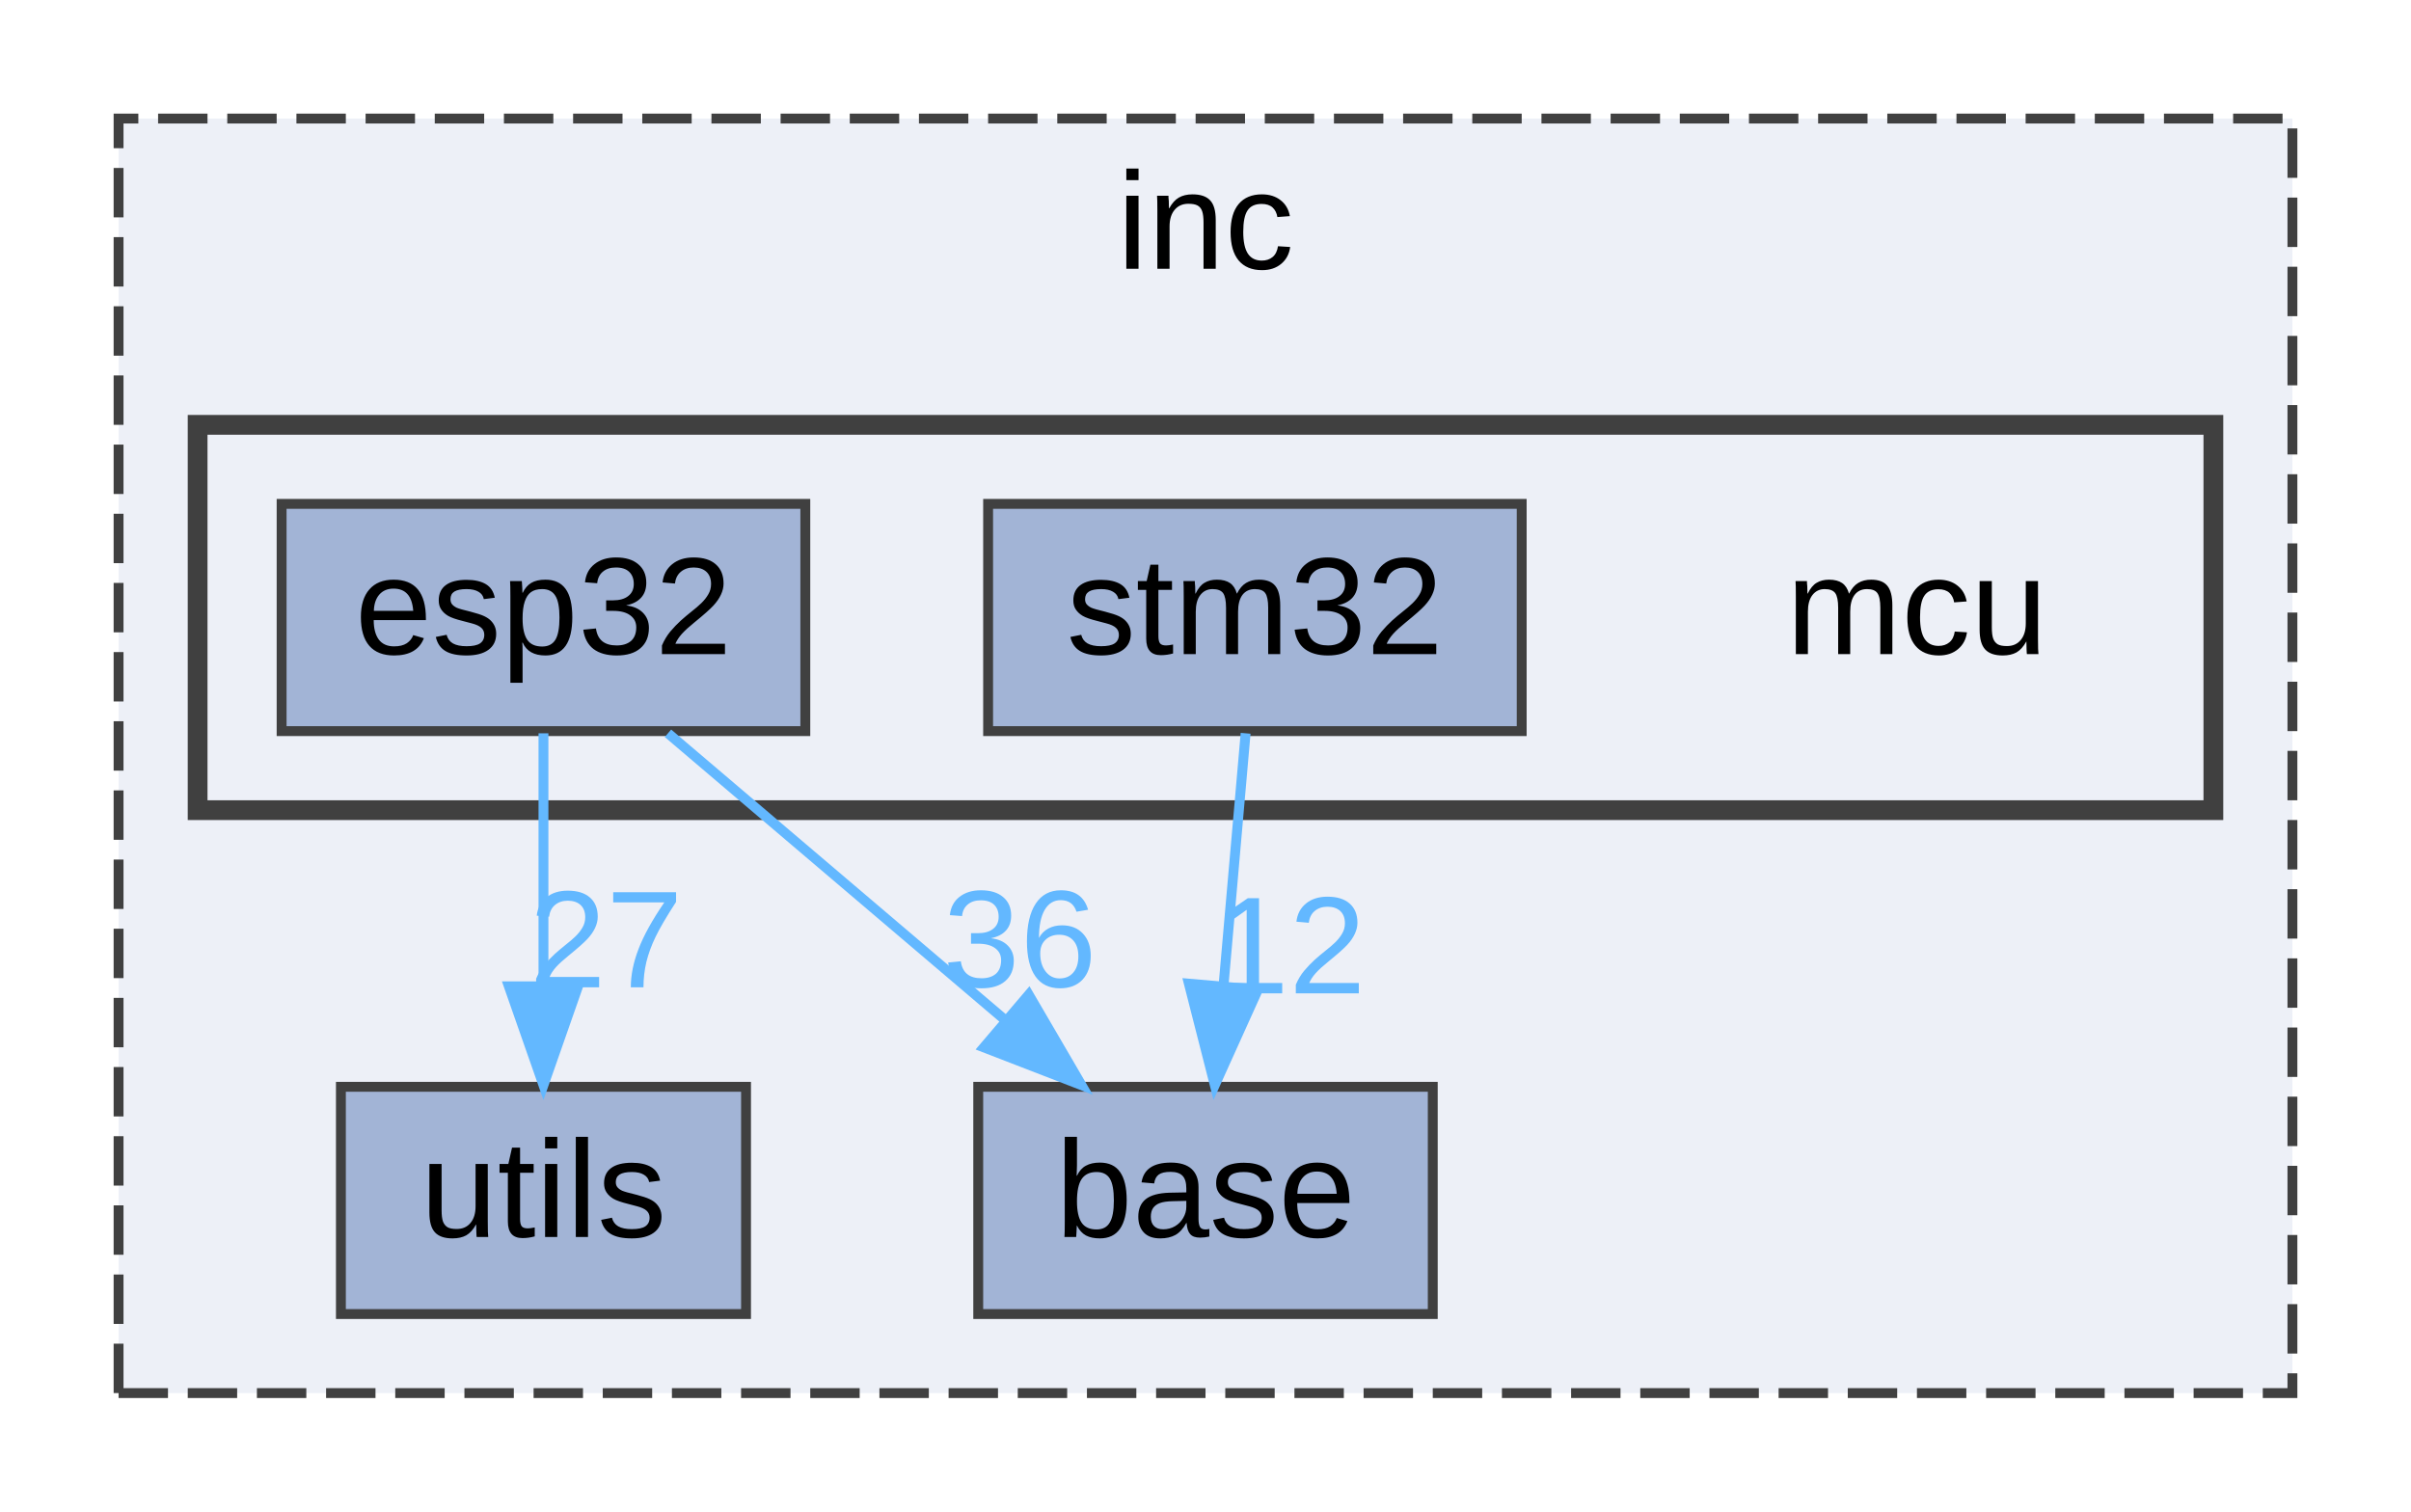
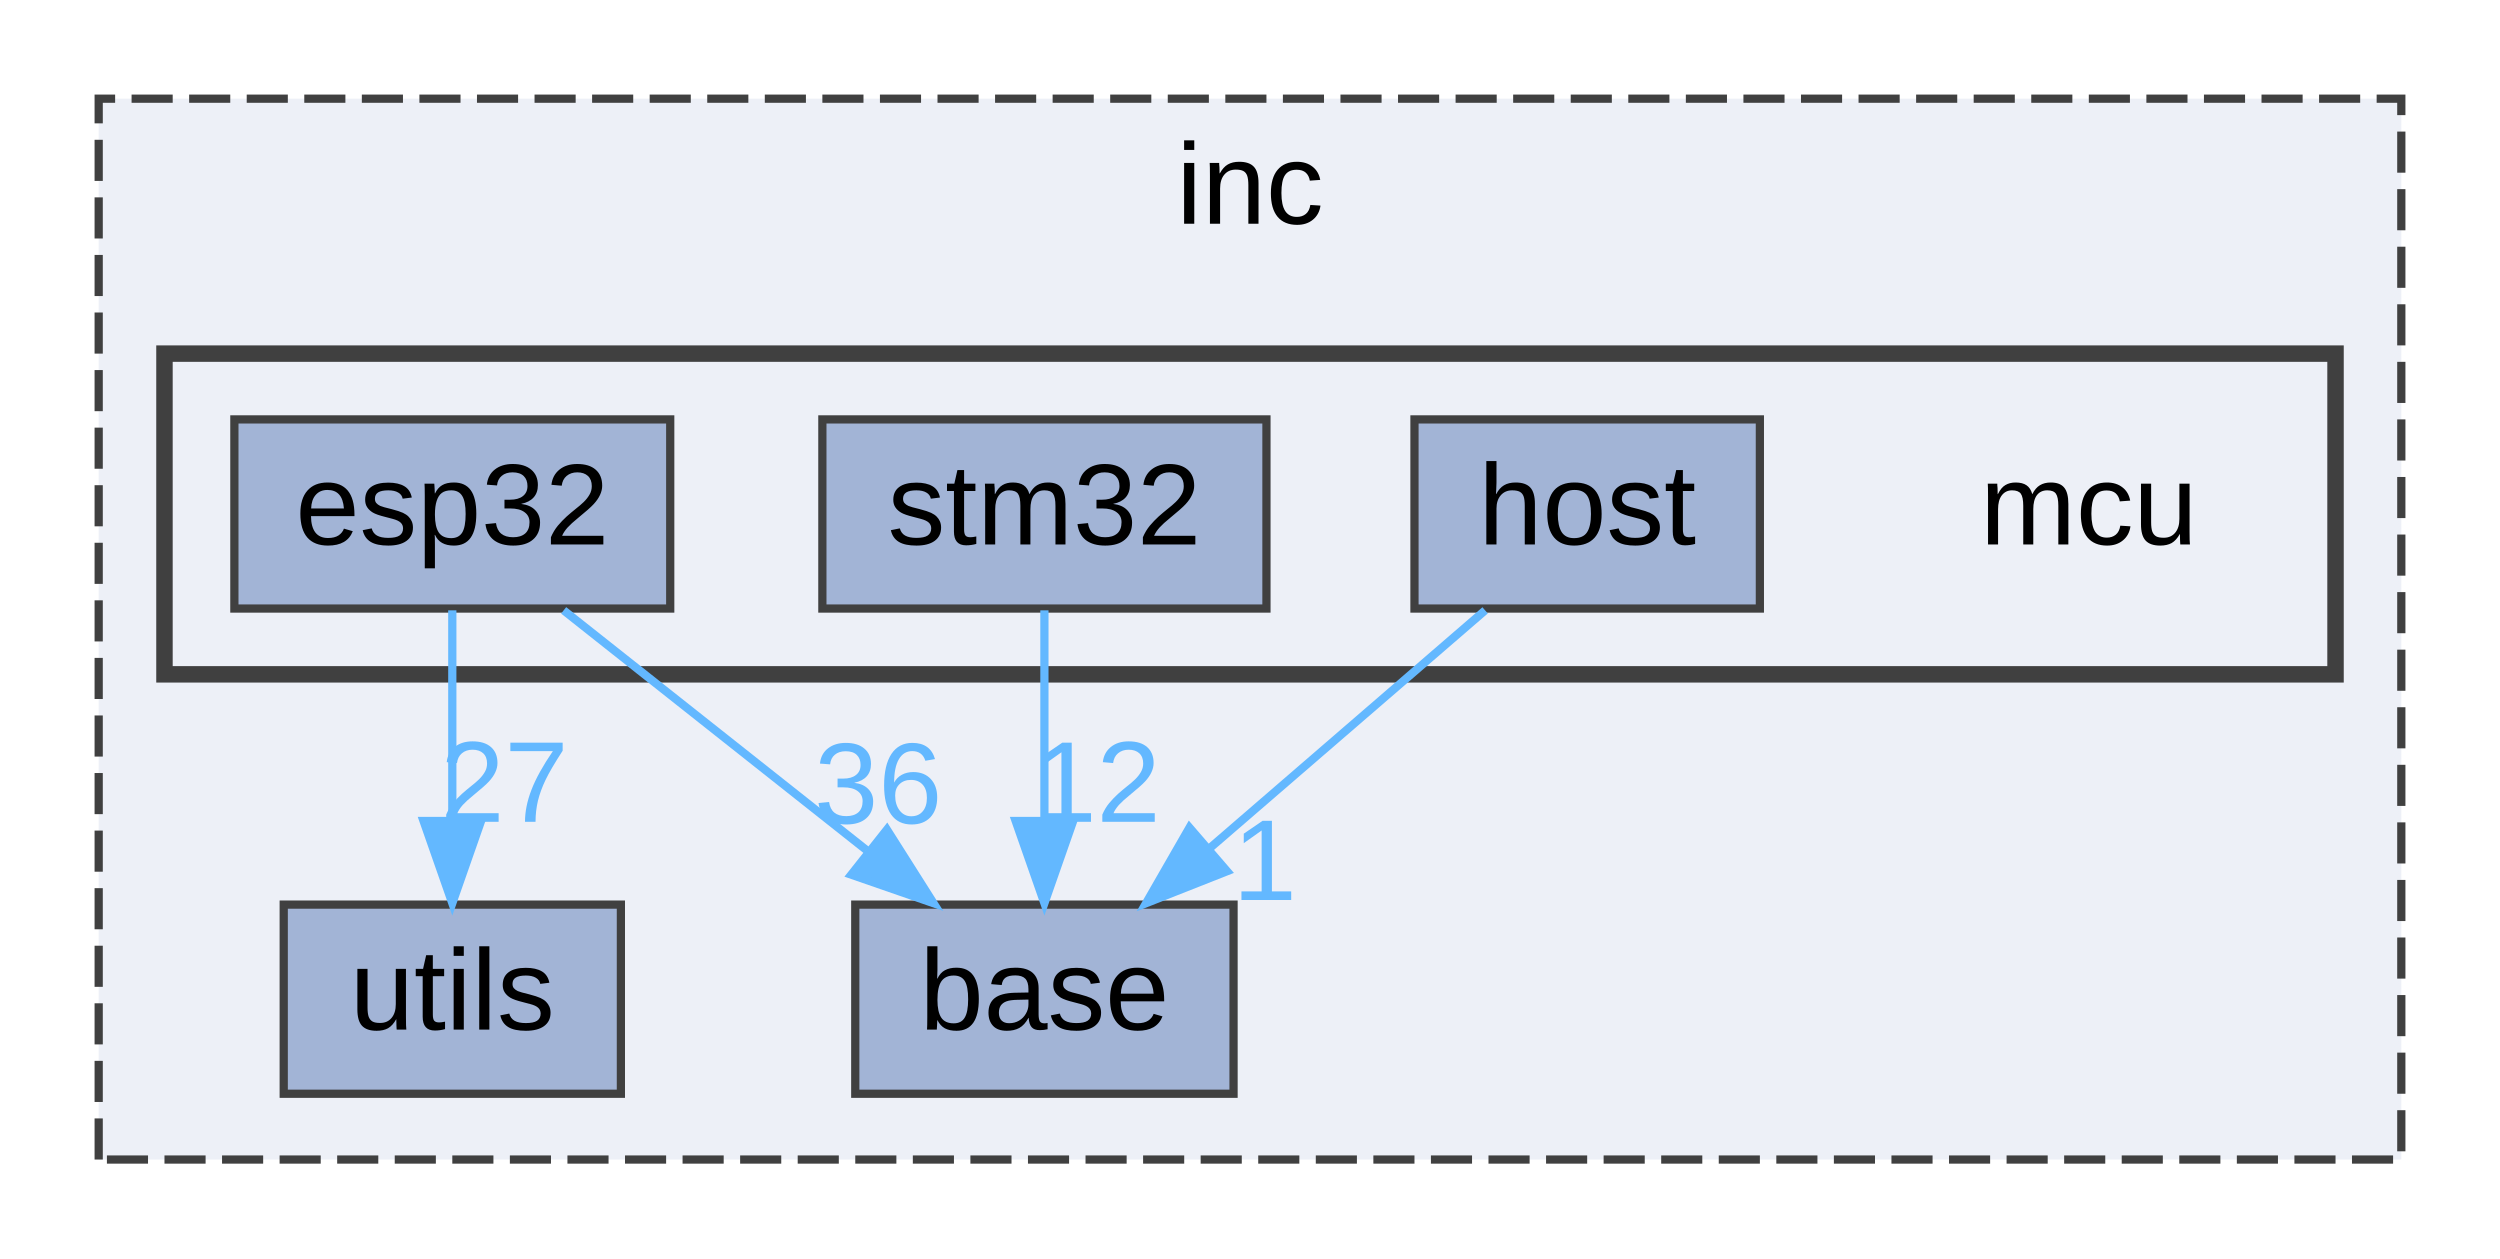
- <svg xmlns="http://www.w3.org/2000/svg" xmlns:xlink="http://www.w3.org/1999/xlink" width="244pt" height="153pt" viewBox="0.00 0.00 244.00 153.00">
+ <svg xmlns="http://www.w3.org/2000/svg" xmlns:xlink="http://www.w3.org/1999/xlink" width="304pt" height="153pt" viewBox="0.00 0.00 304.00 153.00">
  <g id="graph0" class="graph" transform="scale(1 1) rotate(0) translate(4 149)">
    <g id="clust1" class="cluster">
      <g id="a_clust1">
        <a xlink:href="dir_bfccd401955b95cf8c75461437045ac0.html" target="_top" xlink:title="inc">
-           <polygon fill="#edf0f7" stroke="#404040" stroke-dasharray="5,2" points="8,-8 8,-137 228,-137 228,-8 8,-8" />
-           <text text-anchor="middle" x="118" y="-121.8" font-family="Arial" font-size="14.00">inc</text>
+           <polygon fill="#edf0f7" stroke="#404040" stroke-dasharray="5,2" points="8,-8 8,-137 288,-137 288,-8 8,-8" />
+           <text text-anchor="middle" x="148" y="-121.8" font-family="Arial" font-size="14.00">inc</text>
        </a>
      </g>
    </g>
    <g id="clust2" class="cluster">
      <g id="a_clust2">
        <a xlink:href="dir_a8fcf44594a21eb2fd60c83cfa0bc114.html" target="_top">
-           <polygon fill="#edf0f7" stroke="#404040" stroke-width="2" points="16,-67 16,-106 220,-106 220,-67 16,-67" />
+           <polygon fill="#edf0f7" stroke="#404040" stroke-width="2" points="16,-67 16,-106 280,-106 280,-67 16,-67" />
        </a>
      </g>
    </g>
    <g id="node1" class="node">
      <g id="a_node1">
        <a xlink:href="dir_8f46c503ad4a32bd125d4189308369db.html" target="_top" xlink:title="utils">
          <polygon fill="#a2b4d6" stroke="#404040" points="71.5,-39 30.5,-39 30.5,-16 71.5,-16 71.5,-39" />
          <text text-anchor="middle" x="51" y="-23.8" font-family="Arial" font-size="14.00">utils</text>
        </a>
      </g>
    </g>
    <g id="node2" class="node">
      <g id="a_node2">
        <a xlink:href="dir_af527b166bd0aeb318c4d06f73919cfb.html" target="_top" xlink:title="base">
-           <polygon fill="#a2b4d6" stroke="#404040" points="141,-39 95,-39 95,-16 141,-16 141,-39" />
-           <text text-anchor="middle" x="118" y="-23.8" font-family="Arial" font-size="14.00">base</text>
+           <polygon fill="#a2b4d6" stroke="#404040" points="146,-39 100,-39 100,-16 146,-16 146,-39" />
+           <text text-anchor="middle" x="123" y="-23.8" font-family="Arial" font-size="14.00">base</text>
        </a>
      </g>
    </g>
    <g id="node3" class="node">
-       <text text-anchor="middle" x="190" y="-82.8" font-family="Arial" font-size="14.00">mcu</text>
+       <text text-anchor="middle" x="250" y="-82.8" font-family="Arial" font-size="14.00">mcu</text>
    </g>
    <g id="node4" class="node">
      <g id="a_node4">
        <a xlink:href="dir_426f378bcfb40d7530258730abe85710.html" target="_top" xlink:title="esp32">
          <polygon fill="#a2b4d6" stroke="#404040" points="77.5,-98 24.5,-98 24.5,-75 77.5,-75 77.5,-98" />
          <text text-anchor="middle" x="51" y="-82.8" font-family="Arial" font-size="14.00">esp32</text>
        </a>
      </g>
    </g>
    <g id="edge1" class="edge">
      <g id="a_edge1">
-         <a xlink:href="dir_000002_000013.html" target="_top">
+         <a xlink:href="dir_000002_000015.html" target="_top">
          <path fill="none" stroke="#63b8ff" d="M51,-74.78C51,-67.61 51,-57.95 51,-49.31" />
          <polygon fill="#63b8ff" stroke="#63b8ff" points="54.5,-49.17 51,-39.17 47.5,-49.17 54.5,-49.17" />
        </a>
      </g>
      <g id="a_edge1-headlabel">
-         <a xlink:href="dir_000002_000013.html" target="_top" xlink:title="27">
+         <a xlink:href="dir_000002_000015.html" target="_top" xlink:title="27">
          <text text-anchor="middle" x="57.34" y="-49.07" font-family="Arial" font-size="14.00" fill="#63b8ff">27</text>
        </a>
      </g>
    </g>
    <g id="edge2" class="edge">
      <g id="a_edge2">
        <a xlink:href="dir_000002_000000.html" target="_top">
-           <path fill="none" stroke="#63b8ff" d="M63.6,-74.78C73.15,-66.66 86.46,-55.33 97.53,-45.92" />
-           <polygon fill="#63b8ff" stroke="#63b8ff" points="100.11,-48.32 105.45,-39.17 95.57,-42.99 100.11,-48.32" />
+           <path fill="none" stroke="#63b8ff" d="M64.54,-74.78C74.9,-66.58 89.39,-55.11 101.35,-45.64" />
+           <polygon fill="#63b8ff" stroke="#63b8ff" points="103.85,-48.12 109.52,-39.17 99.51,-42.64 103.85,-48.12" />
        </a>
      </g>
      <g id="a_edge2-headlabel">
        <a xlink:href="dir_000002_000000.html" target="_top" xlink:title="36">
-           <text text-anchor="middle" x="99.21" y="-49.11" font-family="Arial" font-size="14.00" fill="#63b8ff">36</text>
+           <text text-anchor="middle" x="102.79" y="-48.88" font-family="Arial" font-size="14.00" fill="#63b8ff">36</text>
        </a>
      </g>
    </g>
    <g id="node5" class="node">
      <g id="a_node5">
+         <a xlink:href="dir_0cd4d56d89402bcbba0e8cc7eafea435.html" target="_top" xlink:title="host">
+           <polygon fill="#a2b4d6" stroke="#404040" points="210,-98 168,-98 168,-75 210,-75 210,-98" />
+           <text text-anchor="middle" x="189" y="-82.8" font-family="Arial" font-size="14.00">host</text>
+         </a>
+       </g>
+     </g>
+     <g id="edge3" class="edge">
+       <g id="a_edge3">
+         <a xlink:href="dir_000005_000000.html" target="_top">
+           <path fill="none" stroke="#63b8ff" d="M176.59,-74.78C167.18,-66.66 154.07,-55.33 143.17,-45.92" />
+           <polygon fill="#63b8ff" stroke="#63b8ff" points="145.21,-43.06 135.36,-39.17 140.64,-48.36 145.21,-43.06" />
+         </a>
+       </g>
+       <g id="a_edge3-headlabel">
+         <a xlink:href="dir_000005_000000.html" target="_top" xlink:title="1">
+           <text text-anchor="middle" x="149.79" y="-39.56" font-family="Arial" font-size="14.00" fill="#63b8ff">1</text>
+         </a>
+       </g>
+     </g>
+     <g id="node6" class="node">
+       <g id="a_node6">
        <a xlink:href="dir_719075560b1679e2d17be449d4b3b91d.html" target="_top" xlink:title="stm32">
          <polygon fill="#a2b4d6" stroke="#404040" points="150,-98 96,-98 96,-75 150,-75 150,-98" />
          <text text-anchor="middle" x="123" y="-82.8" font-family="Arial" font-size="14.00">stm32</text>
        </a>
      </g>
    </g>
-     <g id="edge3" class="edge">
-       <g id="a_edge3">
-         <a xlink:href="dir_000010_000000.html" target="_top">
-           <path fill="none" stroke="#63b8ff" d="M122.06,-74.78C121.43,-67.61 120.58,-57.95 119.83,-49.31" />
-           <polygon fill="#63b8ff" stroke="#63b8ff" points="123.3,-48.83 118.94,-39.17 116.32,-49.44 123.3,-48.83" />
+     <g id="edge4" class="edge">
+       <g id="a_edge4">
+         <a xlink:href="dir_000012_000000.html" target="_top">
+           <path fill="none" stroke="#63b8ff" d="M123,-74.78C123,-67.61 123,-57.95 123,-49.31" />
+           <polygon fill="#63b8ff" stroke="#63b8ff" points="126.5,-49.17 123,-39.17 119.5,-49.17 126.5,-49.17" />
        </a>
      </g>
-       <g id="a_edge3-headlabel">
-         <a xlink:href="dir_000010_000000.html" target="_top" xlink:title="12">
-           <text text-anchor="middle" x="126.44" y="-48.46" font-family="Arial" font-size="14.00" fill="#63b8ff">12</text>
+       <g id="a_edge4-headlabel">
+         <a xlink:href="dir_000012_000000.html" target="_top" xlink:title="12">
+           <text text-anchor="middle" x="129.34" y="-49.07" font-family="Arial" font-size="14.00" fill="#63b8ff">12</text>
        </a>
      </g>
    </g>
  </g>
</svg>
